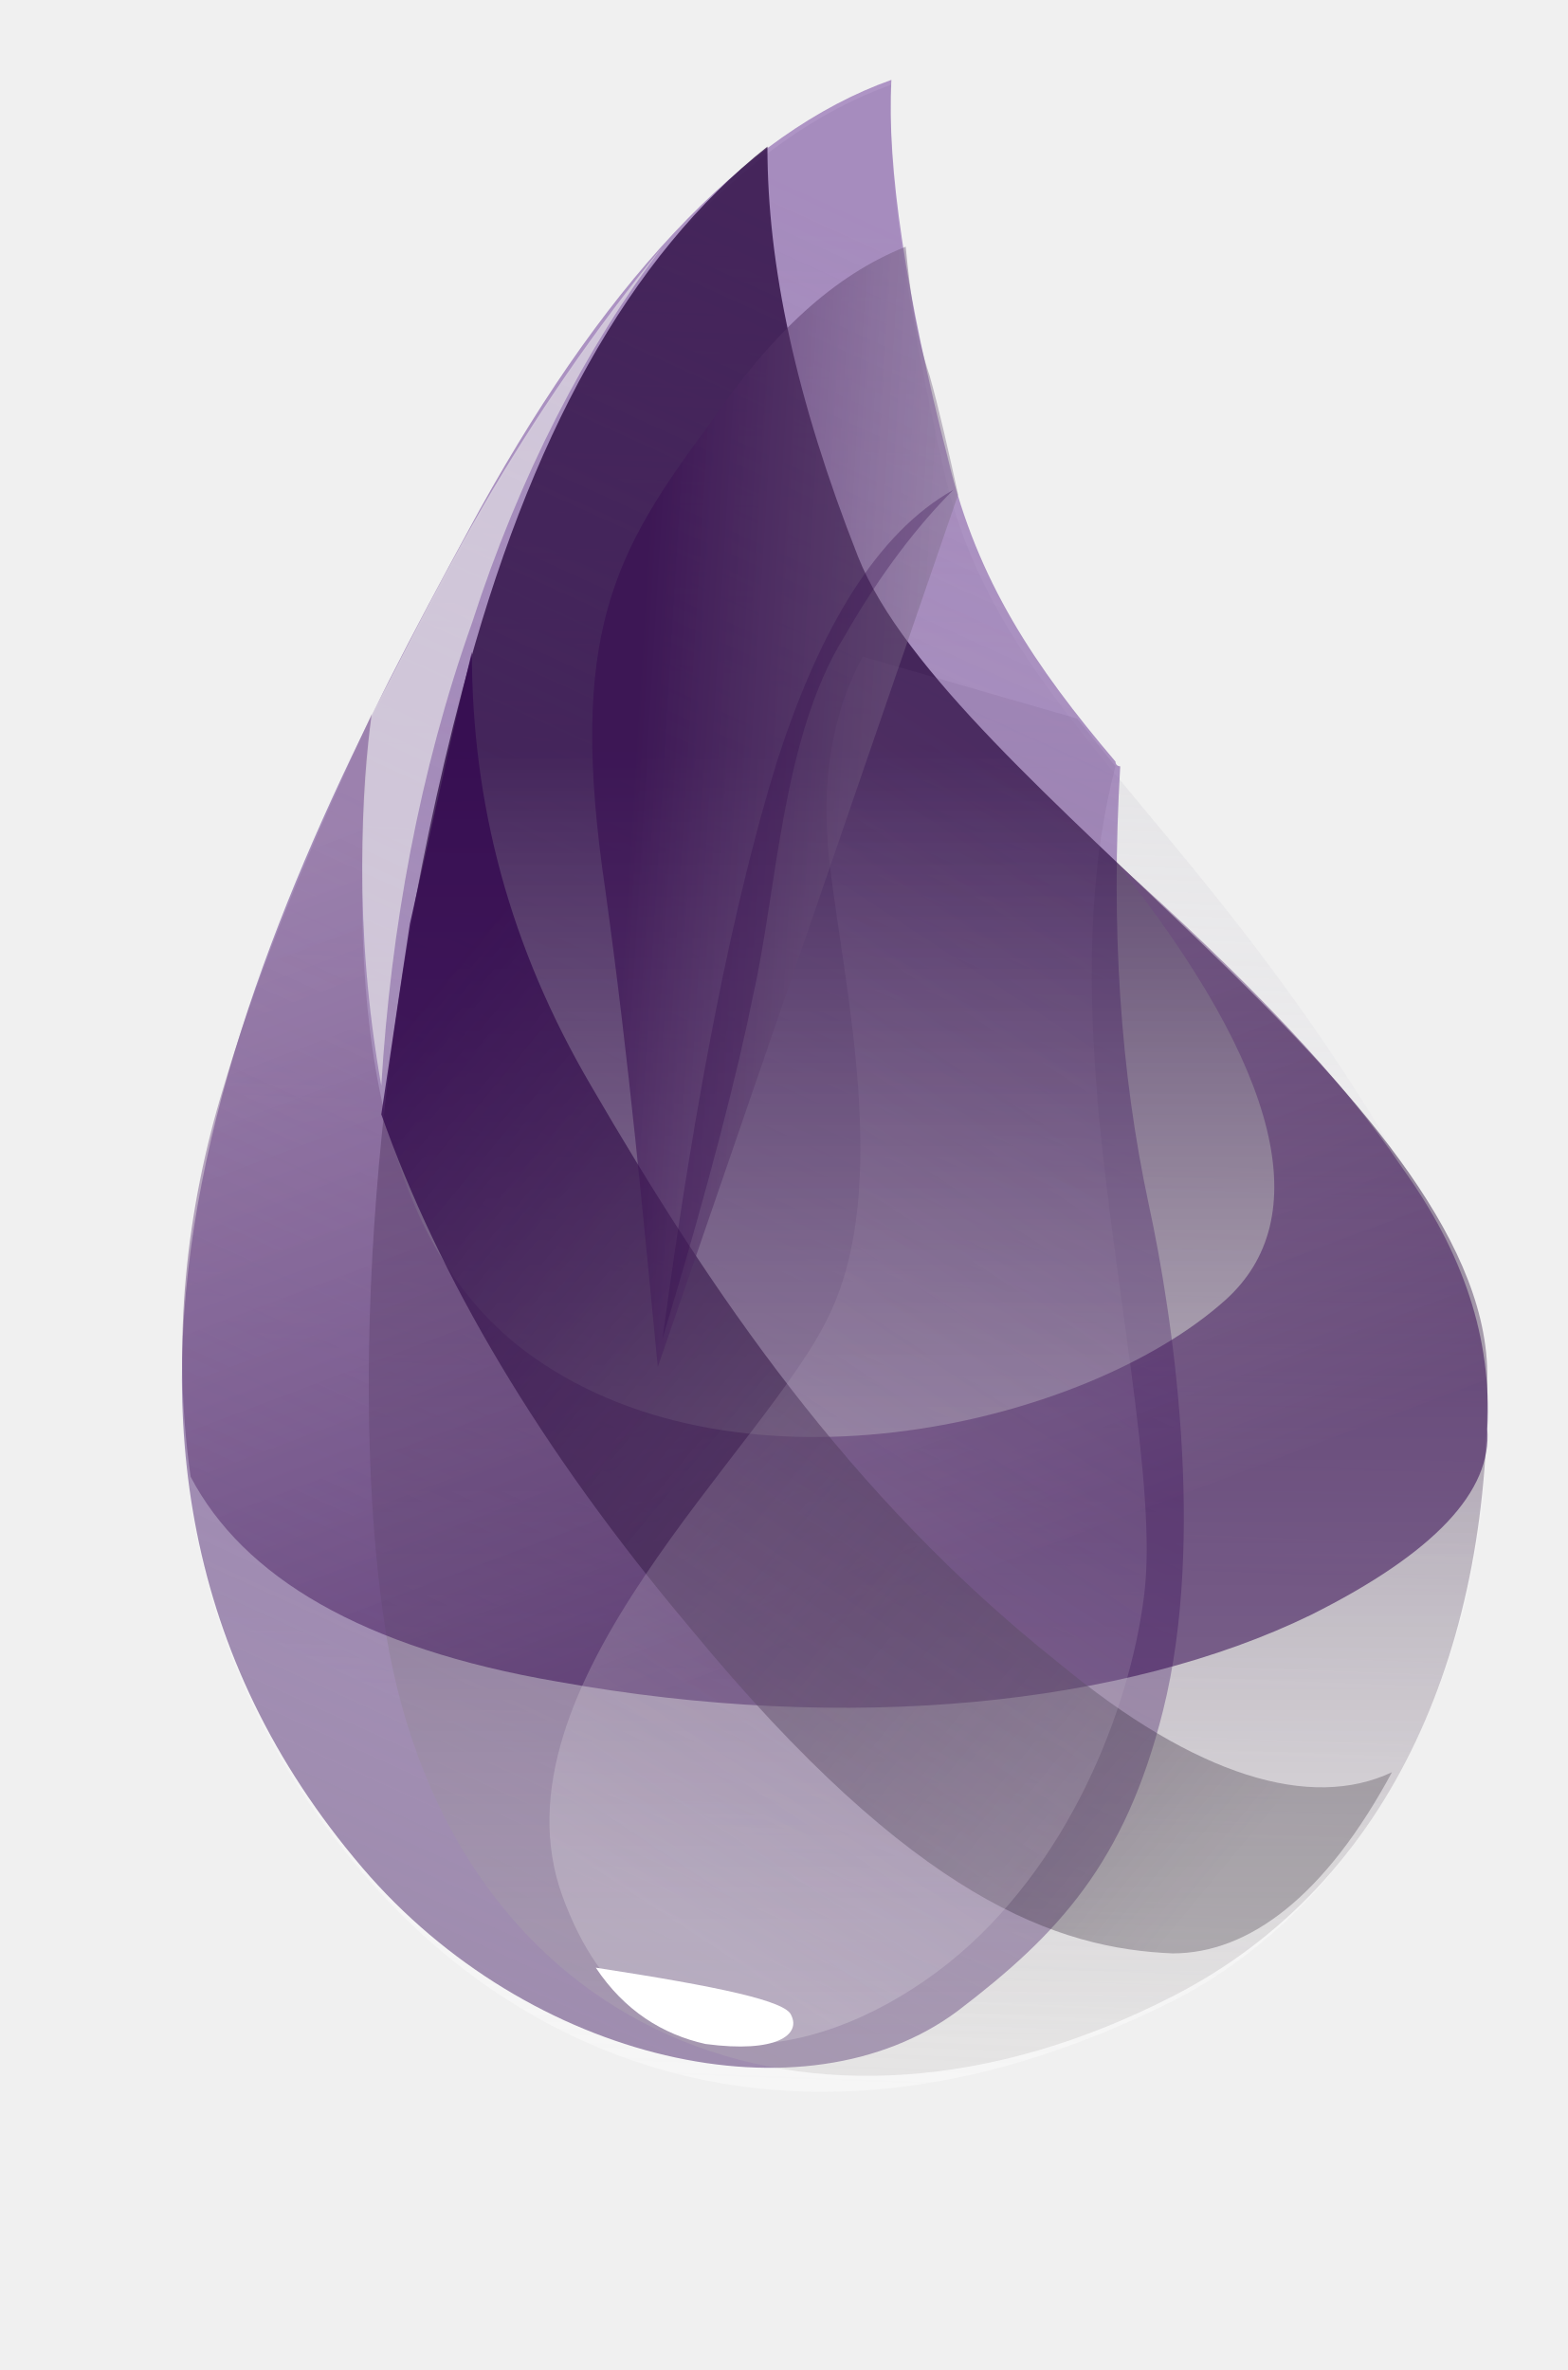
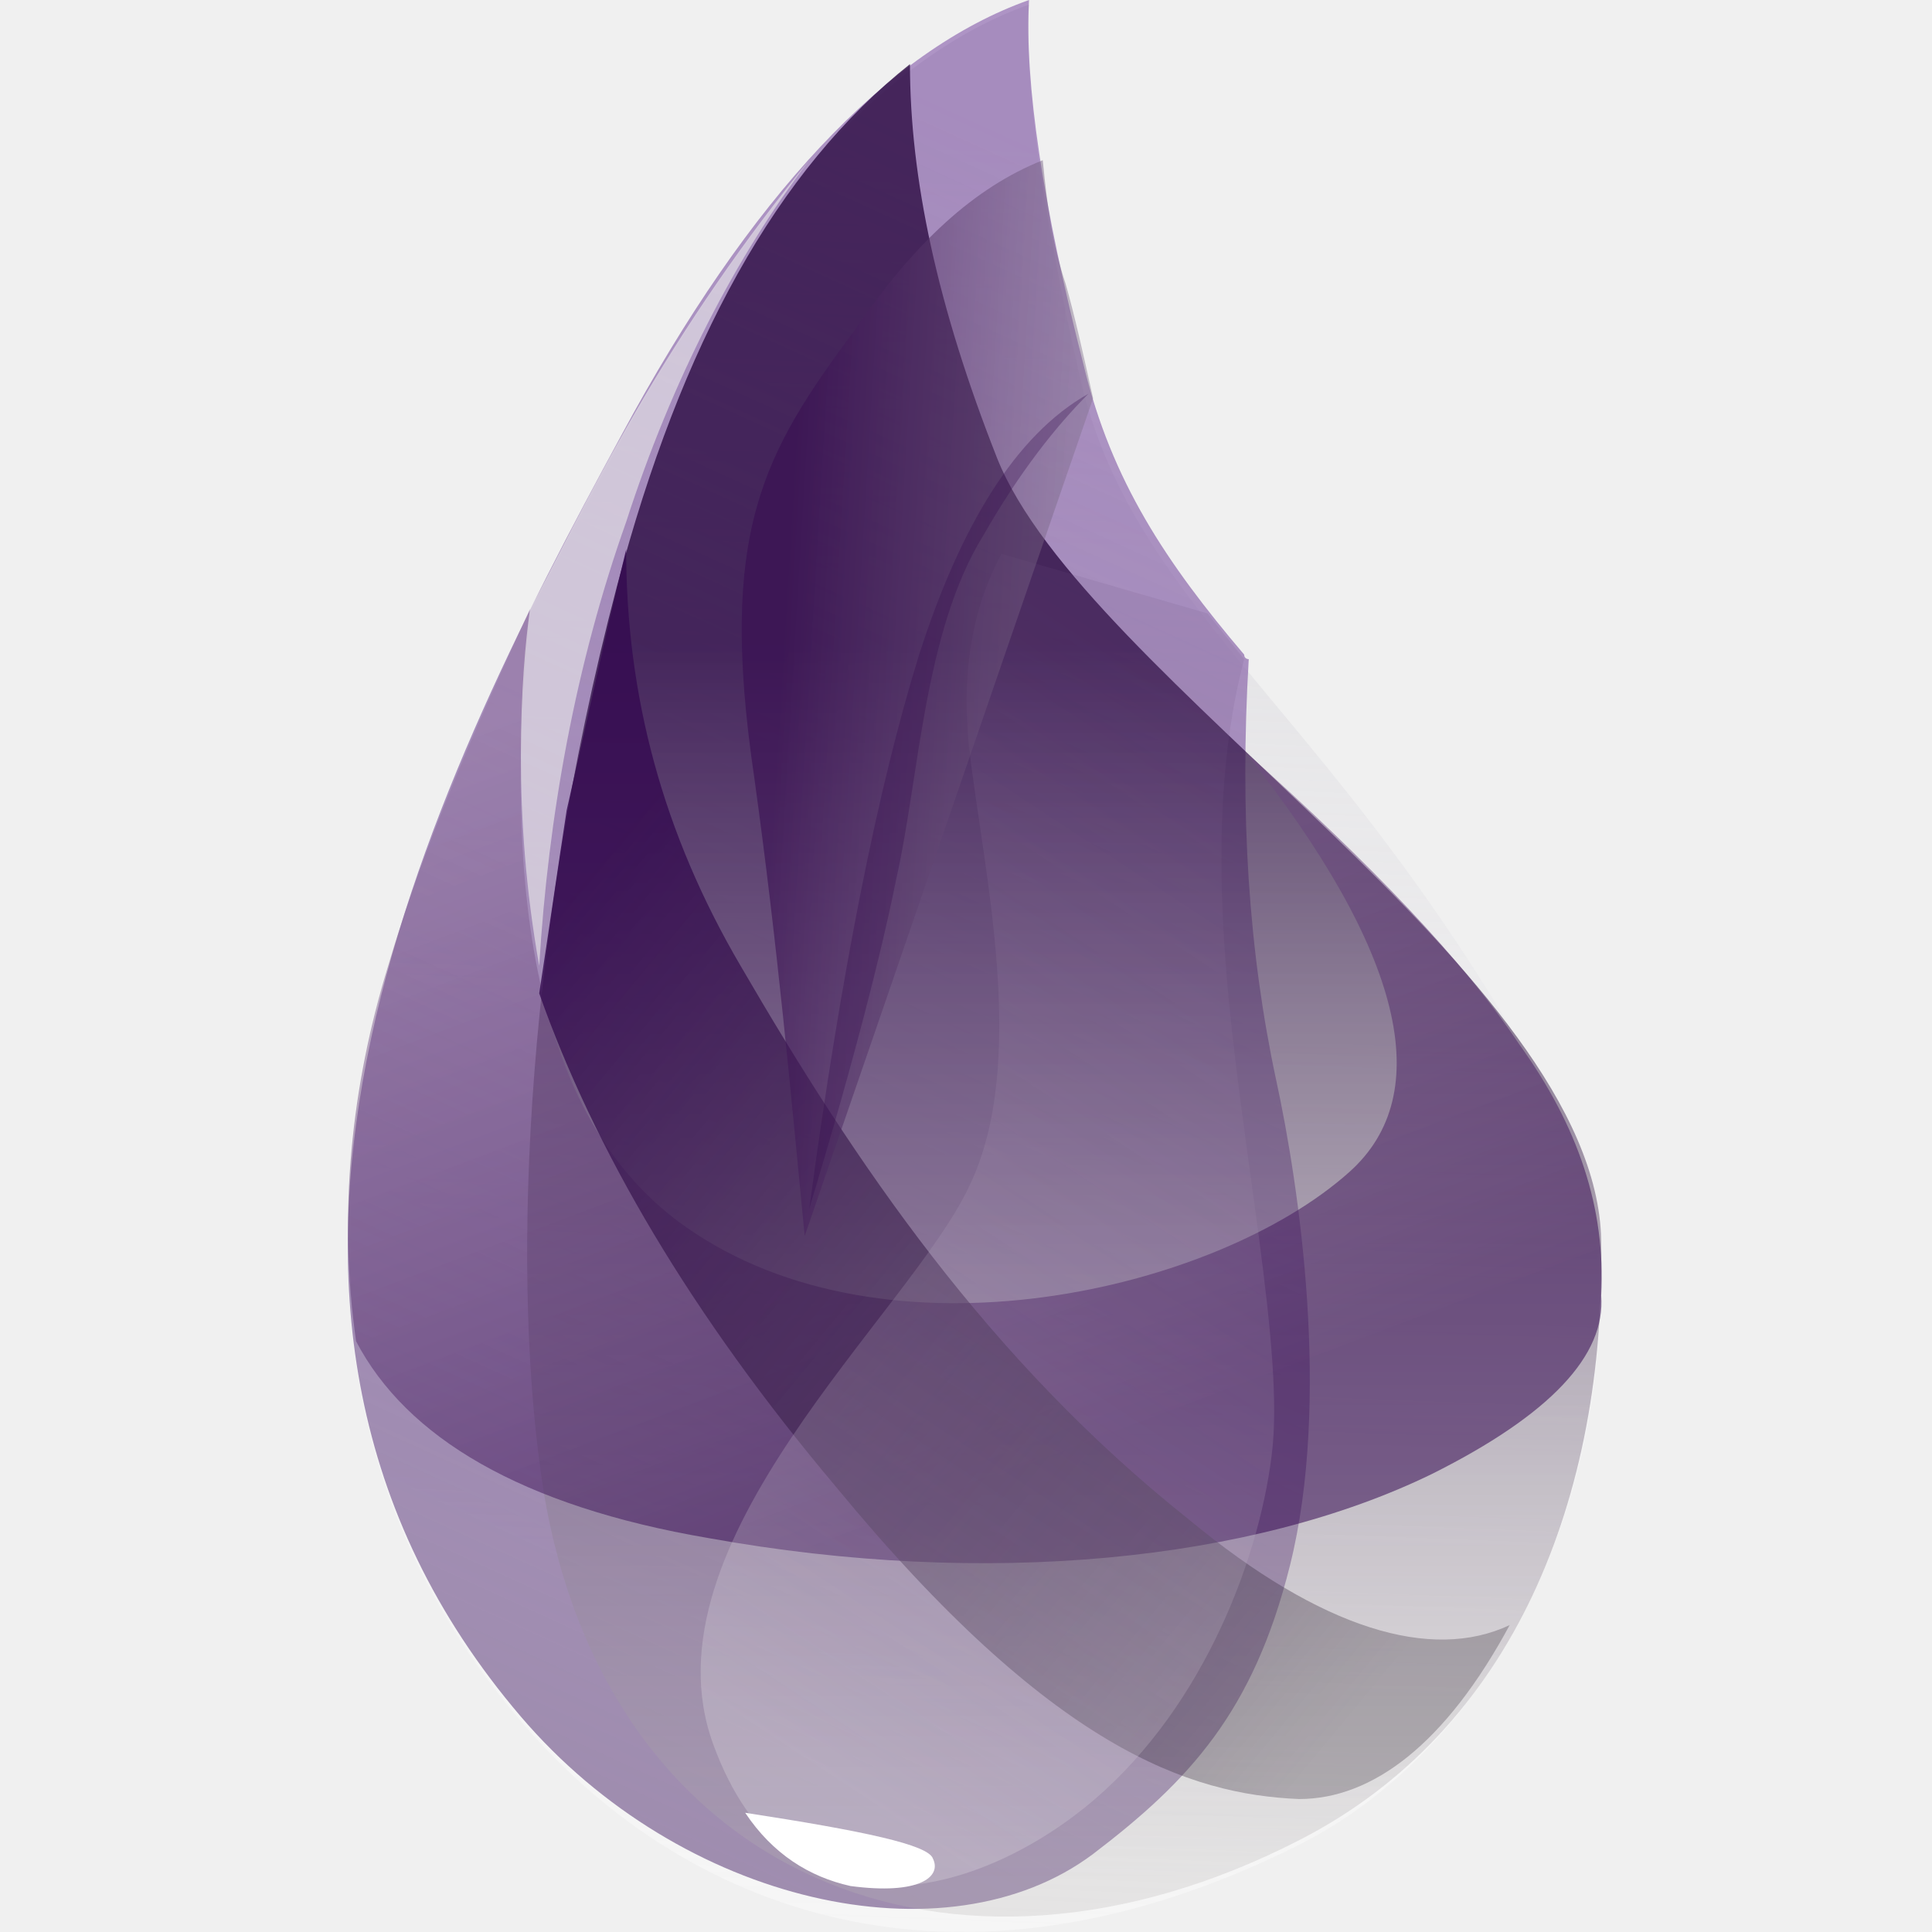
- <svg xmlns="http://www.w3.org/2000/svg" fill="none" viewBox="8.958 -3.969 77.915 117.793">
+ <svg xmlns="http://www.w3.org/2000/svg" fill="none" viewBox="0 0 100 100">
  <path fill="url(#a)" fill-rule="evenodd" d="M53.262.237c-7.346 2.606-14.217 10.188-21.088 22.509C21.985 41.465 8.954 68.002 26.96 89.09c8.293 9.714 22.273 15.401 40.28 6.397 14.455-7.345 18.72-28.433 13.27-38.147-10.9-20.378-21.8-25.353-24.642-37.911-1.896-8.53-2.843-14.927-2.608-19.192" clip-rule="evenodd" />
  <path fill="url(#b)" fill-rule="evenodd" d="M53.262 0c-7.346 2.606-14.454 10.188-21.088 22.51-10.189 18.717-23.22 45.255-5.213 66.343 8.293 9.714 22.036 12.795 29.618 7.108 4.975-3.791 8.293-7.345 10.188-14.927 2.133-8.53.474-19.666-.71-25.116-1.422-6.635-1.896-13.743-1.422-21.799 0 0-.237 0-.237-.237-4.028-4.738-6.871-9.003-8.293-14.927-2.133-8.293-3.08-14.69-2.843-18.955" clip-rule="evenodd" />
  <path fill="url(#c)" fill-rule="evenodd" d="M47.101 3.317C40.23 8.767 35.254 17.77 31.937 30.328c-4.976 18.956-5.45 36.49-3.791 46.915C31.463 97.146 49.234 104.49 67.24 95.25c11.136-5.686 15.875-17.77 15.638-31.04-.237-13.742-26.774-29.143-31.276-40.516C48.523 15.874 47.1 9.24 47.1 3.317" clip-rule="evenodd" />
  <path fill="url(#d)" fill-rule="evenodd" d="M64.398 38.858c8.293 10.426 9.951 17.77 5.45 21.799-6.872 6.16-23.932 10.188-34.357 2.843-7.108-4.976-9.715-15.638-8.056-31.987-2.843 6.16-5.45 12.084-7.345 18.481-1.896 6.16-2.607 12.795-1.659 19.43 2.606 4.975 8.53 8.53 18.245 10.188 14.453 2.607 28.196 1.185 37.436-3.317 6.16-3.08 9.004-6.16 8.767-9.24.237-4.503-1.185-8.768-4.265-13.033-2.843-4.264-7.582-9.24-14.216-15.164" clip-rule="evenodd" />
  <path fill="url(#e)" fill-rule="evenodd" d="M32.41 28.433c0 7.582 1.896 14.69 5.924 21.561 5.924 10.189 12.795 20.377 23.22 28.67 6.872 5.687 12.558 7.346 16.586 5.45-3.317 6.16-7.108 9.004-10.899 9.004-5.687-.237-12.795-2.607-23.931-16.112-7.582-9.004-12.558-17.534-15.401-25.59.474-3.08.948-6.397 1.421-9.478.711-3.08 1.659-7.582 3.08-13.505" clip-rule="evenodd" />
  <path fill="url(#f)" fill-rule="evenodd" d="M50.181 38.858c.711 6.16 3.08 16.112 0 22.51-3.08 6.634-17.06 18.481-13.268 28.907 3.79 10.425 13.268 8.056 19.192 3.317 5.923-4.74 9.004-12.558 9.714-18.245.711-5.45-1.658-16.112-2.369-25.353-.474-6.16-.237-11.373.948-15.875l-1.896-2.37-10.662-3.08c-1.422 2.607-2.133 5.924-1.659 10.19" clip-rule="evenodd" />
  <path fill="url(#g)" fill-rule="evenodd" d="M53.972 8.293c-3.554 1.421-6.634 4.265-9.714 8.766-4.74 6.398-7.108 10.426-5.213 23.22 1.185 8.53 1.895 16.35 2.606 23.695l14.928-43.36c-.474-2.133-.948-4.265-1.422-5.924-.71-2.132-.948-4.028-1.185-6.397" clip-rule="evenodd" />
  <path fill="#330A4C" fill-opacity=".316" fill-rule="evenodd" d="M56.342 20.377c-3.791 2.132-6.635 6.871-8.767 13.505-2.133 6.872-4.028 16.35-5.687 28.67 2.37-7.819 3.791-13.505 4.502-17.06 1.185-5.212 1.422-12.794 4.502-17.77 1.896-3.317 3.791-5.687 5.45-7.345" clip-rule="evenodd" />
  <path fill="#fff" fill-rule="evenodd" d="M38.571 93.829c6.16.947 9.478 1.658 9.715 2.369.474.948-.711 1.896-4.265 1.422-2.133-.474-4.028-1.659-5.45-3.791" clip-rule="evenodd" />
  <path fill="#EDEDED" fill-opacity=".603" fill-rule="evenodd" d="M41.888 8.293c-3.317 4.028-6.397 8.53-9.003 13.031-2.607 4.502-4.265 8.056-5.45 10.189-.237 1.659-.474 4.265-.474 7.582s.237 6.871.948 10.9c.474-7.82 1.895-15.639 4.502-22.984 2.369-7.345 5.686-13.743 9.477-18.718" clip-rule="evenodd" />
  <defs>
    <linearGradient id="a" x1="51.314" x2="47.835" y1="7.554" y2="100.104" gradientUnits="userSpaceOnUse">
      <stop stop-color="#D9D8DC" />
      <stop offset="1" stop-color="#fff" stop-opacity=".385" />
    </linearGradient>
    <linearGradient id="b" x1="50.049" x2="13.703" y1="6.014" y2="85.672" gradientUnits="userSpaceOnUse">
      <stop stop-color="#8D67AF" stop-opacity=".672" />
      <stop offset="1" stop-color="#9F8DAF" />
    </linearGradient>
    <linearGradient id="c" x1="55.16" x2="55.16" y1="33.365" y2="97.441" gradientUnits="userSpaceOnUse">
      <stop stop-color="#26053D" stop-opacity=".762" />
      <stop offset="1" stop-color="#B7B4B4" stop-opacity=".278" />
    </linearGradient>
    <linearGradient id="d" x1="31.244" x2="47.556" y1="35.2" y2="78.409" gradientUnits="userSpaceOnUse">
      <stop stop-color="#91739F" stop-opacity=".46" />
      <stop offset="1" stop-color="#32054F" stop-opacity=".54" />
    </linearGradient>
    <linearGradient id="e" x1="68.114" x2="23.263" y1="90.906" y2="53.758" gradientUnits="userSpaceOnUse">
      <stop stop-color="#463D49" stop-opacity=".331" />
      <stop offset="1" stop-color="#340A50" stop-opacity=".821" />
    </linearGradient>
    <linearGradient id="f" x1="57.014" x2="25.383" y1="32.647" y2="80.777" gradientUnits="userSpaceOnUse">
      <stop stop-color="#715383" stop-opacity=".145" />
      <stop offset="1" stop-color="#F4F4F4" stop-opacity=".234" />
    </linearGradient>
    <linearGradient id="g" x1="62.267" x2="39.866" y1="44.545" y2="43.178" gradientUnits="userSpaceOnUse">
      <stop stop-color="#A5A1A8" stop-opacity=".356" />
      <stop offset="1" stop-color="#370C50" stop-opacity=".582" />
    </linearGradient>
  </defs>
</svg>
